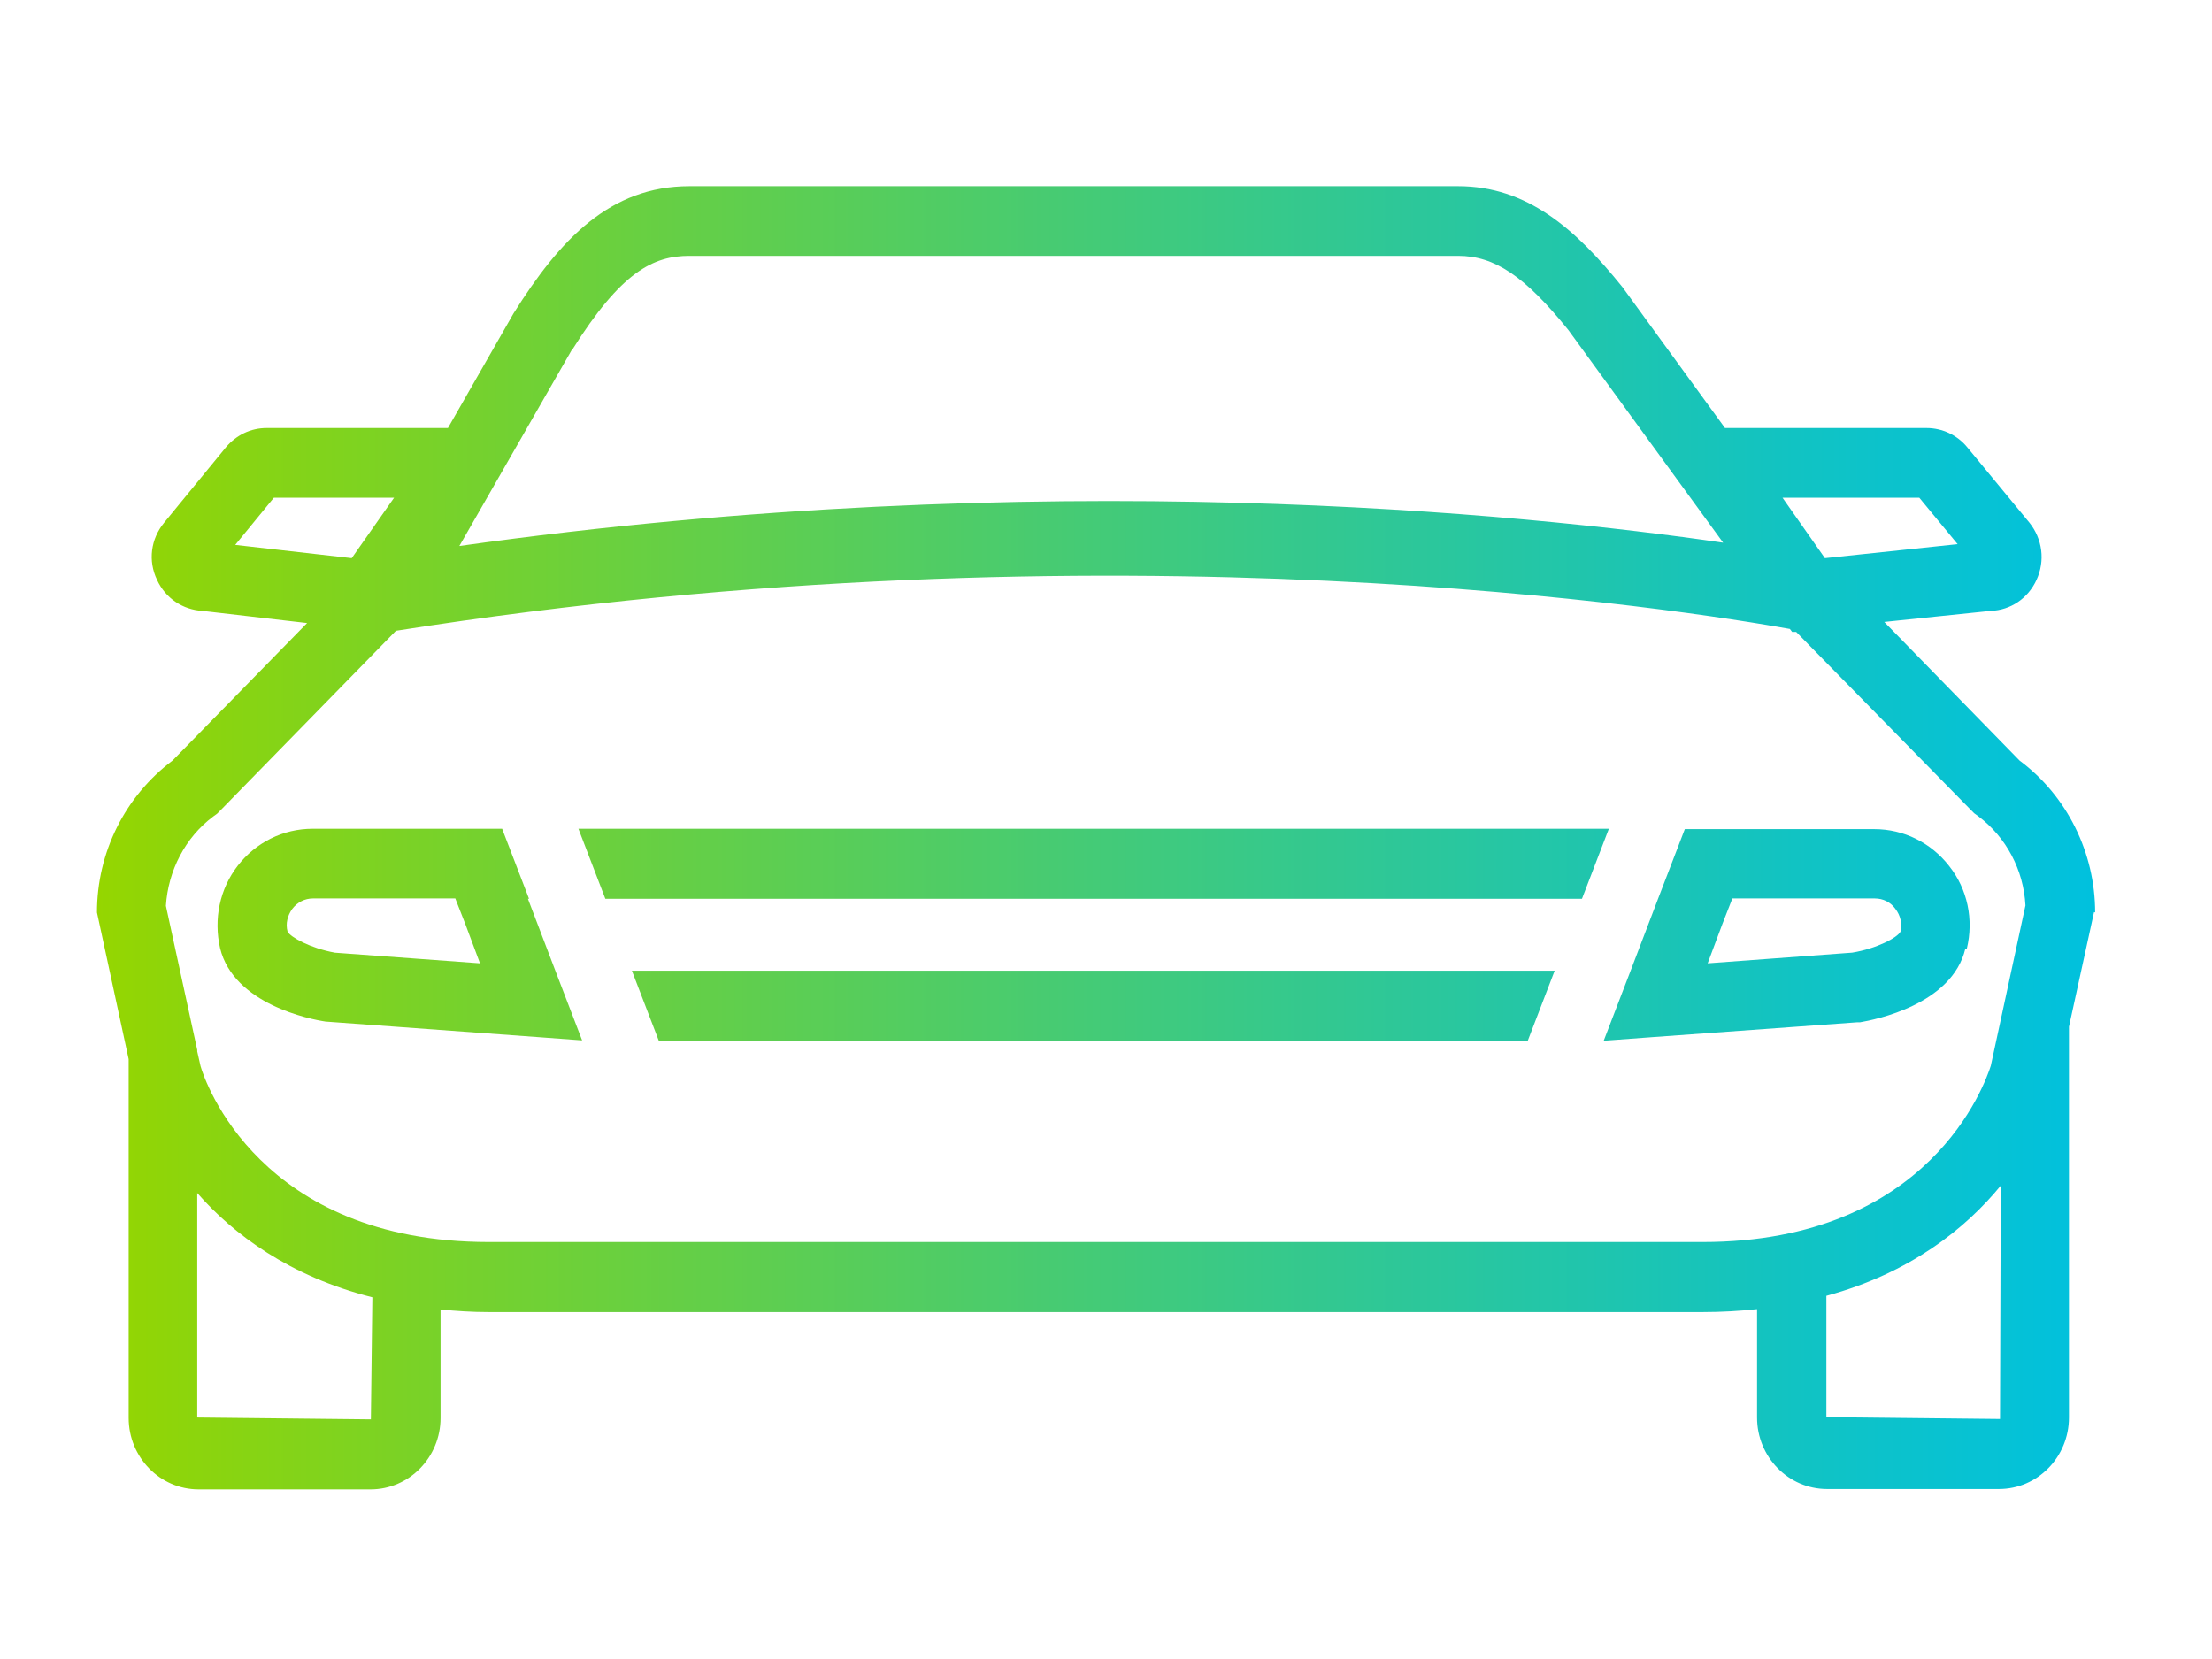
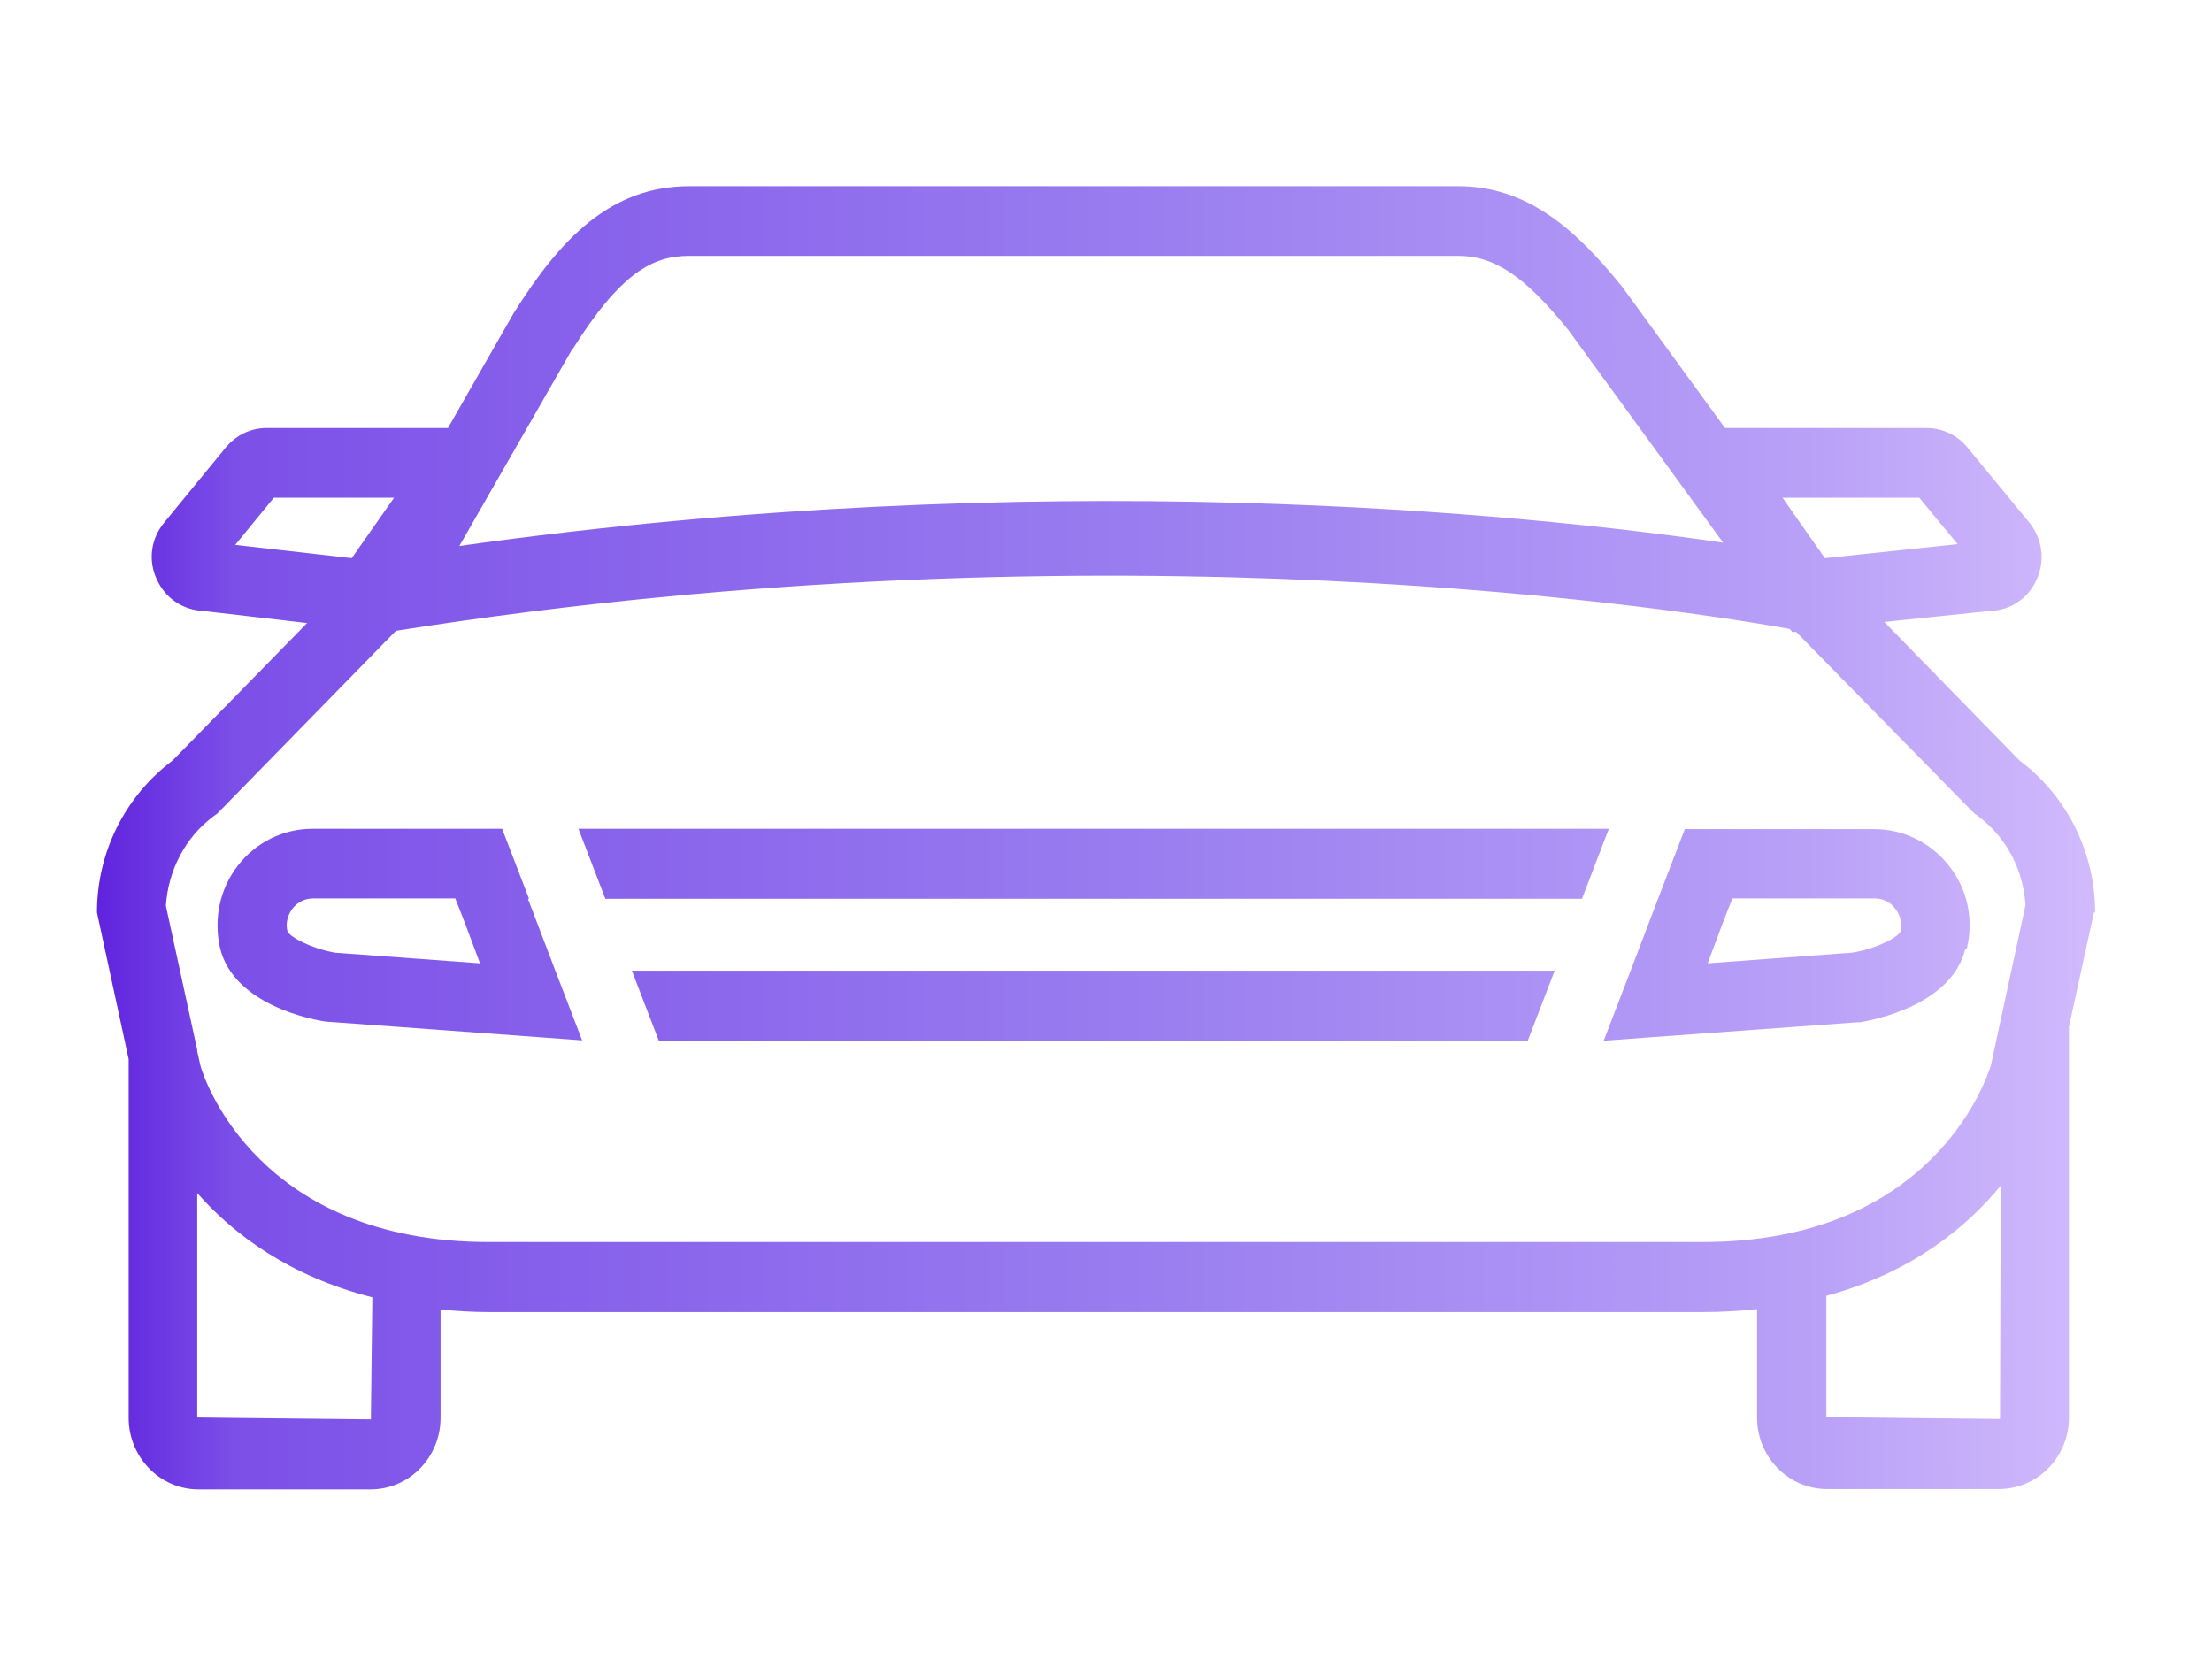
<svg xmlns="http://www.w3.org/2000/svg" id="Auto" width="60" height="45" viewBox="0 0 60 45">
  <defs>
    <style>.cls-1{fill:url(#linear-gradient);}</style>
    <linearGradient id="linear-gradient" x1="2.64" y1="23.27" x2="56.83" y2="23.27" gradientTransform="translate(0 46) scale(1 -1)" gradientUnits="userSpaceOnUse">
-       <stop offset="0" stop-color="#95d600" />
-       <stop offset=".07" stop-color="#88d412" />
-       <stop offset=".53" stop-color="#3fca7e" />
-       <stop offset=".85" stop-color="#11c3c3" />
-       <stop offset="1" stop-color="#00c1de" />
+       <stop offset="0" stop-color="#6023DE" />
+       <stop offset=".07" stop-color="#7C50E8" />
+       <stop offset=".53" stop-color="#9A7EF0" />
+       <stop offset=".85" stop-color="#B89FF7" />
+       <stop offset="1" stop-color="#D1BAFC" />
    </linearGradient>
  </defs>
  <path class="cls-1" d="M56.83,24.75c0-1.62-.76-3.16-2.05-4.12l-3.67-3.76,2.89-.3c.54-.02,1.01-.34,1.24-.84.24-.52.16-1.11-.19-1.55l-1.69-2.05c-.27-.33-.68-.52-1.1-.52h-5.47l-2.78-3.82c-1.28-1.59-2.59-2.74-4.46-2.74h-20.85c-2.15,0-3.51,1.44-4.77,3.45l-1.78,3.11h-4.92c-.43,0-.82.19-1.1.52l-1.68,2.05c-.36.44-.44,1.03-.19,1.55.23.5.7.81,1.23.84l2.84.33-3.65,3.73c-1.29.97-2.05,2.49-2.05,4.12l.86,3.98v9.73c0,1.07.85,1.94,1.9,1.94h4.66c1.05,0,1.9-.87,1.9-1.94v-2.94c.41.04.85.07,1.3.07h32.93c.52,0,1.02-.03,1.48-.08v2.94c0,1.07.85,1.94,1.9,1.94h4.66c1.05,0,1.9-.87,1.9-1.94v-10.6l.68-3.11ZM52.06,13.5l1.04,1.26-3.6.38-1.15-1.64h3.71ZM15.52,9.49c1.33-2.12,2.2-2.55,3.18-2.55h20.85c.99,0,1.81.55,2.99,2.01l4.2,5.77c-5.35-.78-18.43-2.14-34.28.09l3.05-5.32h0ZM7.43,13.5h3.26l-1.15,1.64-3.16-.36,1.04-1.27h0ZM10.06,38.5l-4.71-.05v-6.09c.98,1.12,2.5,2.26,4.75,2.83l-.04,3.3h0ZM13.26,33.69c-6.23,0-7.71-4.38-7.82-4.77l-.09-.4v-.04h0l-.85-3.91c.06-.95.52-1.85,1.28-2.42l.11-.08.1-.1,4.75-4.86c19.52-3.08,35.18-.52,37.81-.05l.06.08h.11l4.73,4.82.1.1.11.08c.76.57,1.23,1.46,1.28,2.42l-.94,4.35c-.15.46-1.64,4.78-7.82,4.78H13.24h.02ZM49.54,38.46v-3.31c2.28-.62,3.78-1.83,4.73-2.99l-.02,6.33-4.71-.05h0ZM43.64,22.48l-.73,1.9h-26.49l-.73-1.9h27.94ZM17.16,26.33h25.01l-.73,1.9h-23.57l-.73-1.9h0ZM14.35,24.38l-.73-1.9h-5.14c-.8,0-1.54.37-2.03,1-.49.63-.66,1.45-.48,2.24.37,1.52,2.45,1.93,2.86,1.99l5.88.43,1.08.08-.73-1.9-.74-1.94h.02ZM9.08,25.84c-.66-.12-1.2-.42-1.28-.57-.06-.22,0-.44.13-.62.14-.18.34-.28.56-.28h3.86l.27.69.4,1.07-3.95-.29h0ZM53.35,25.73c.19-.79.02-1.61-.48-2.24-.49-.63-1.23-1-2.03-1h-5.14l-.73,1.9-.74,1.94-.73,1.9,1.35-.1,5.52-.4h.08c.41-.07,2.5-.48,2.86-2h.02ZM51.55,25.27c-.08.16-.64.46-1.31.57l-3.92.29.4-1.07.27-.69h3.86c.23,0,.43.1.56.28.14.18.19.4.14.62Z" />
</svg>
